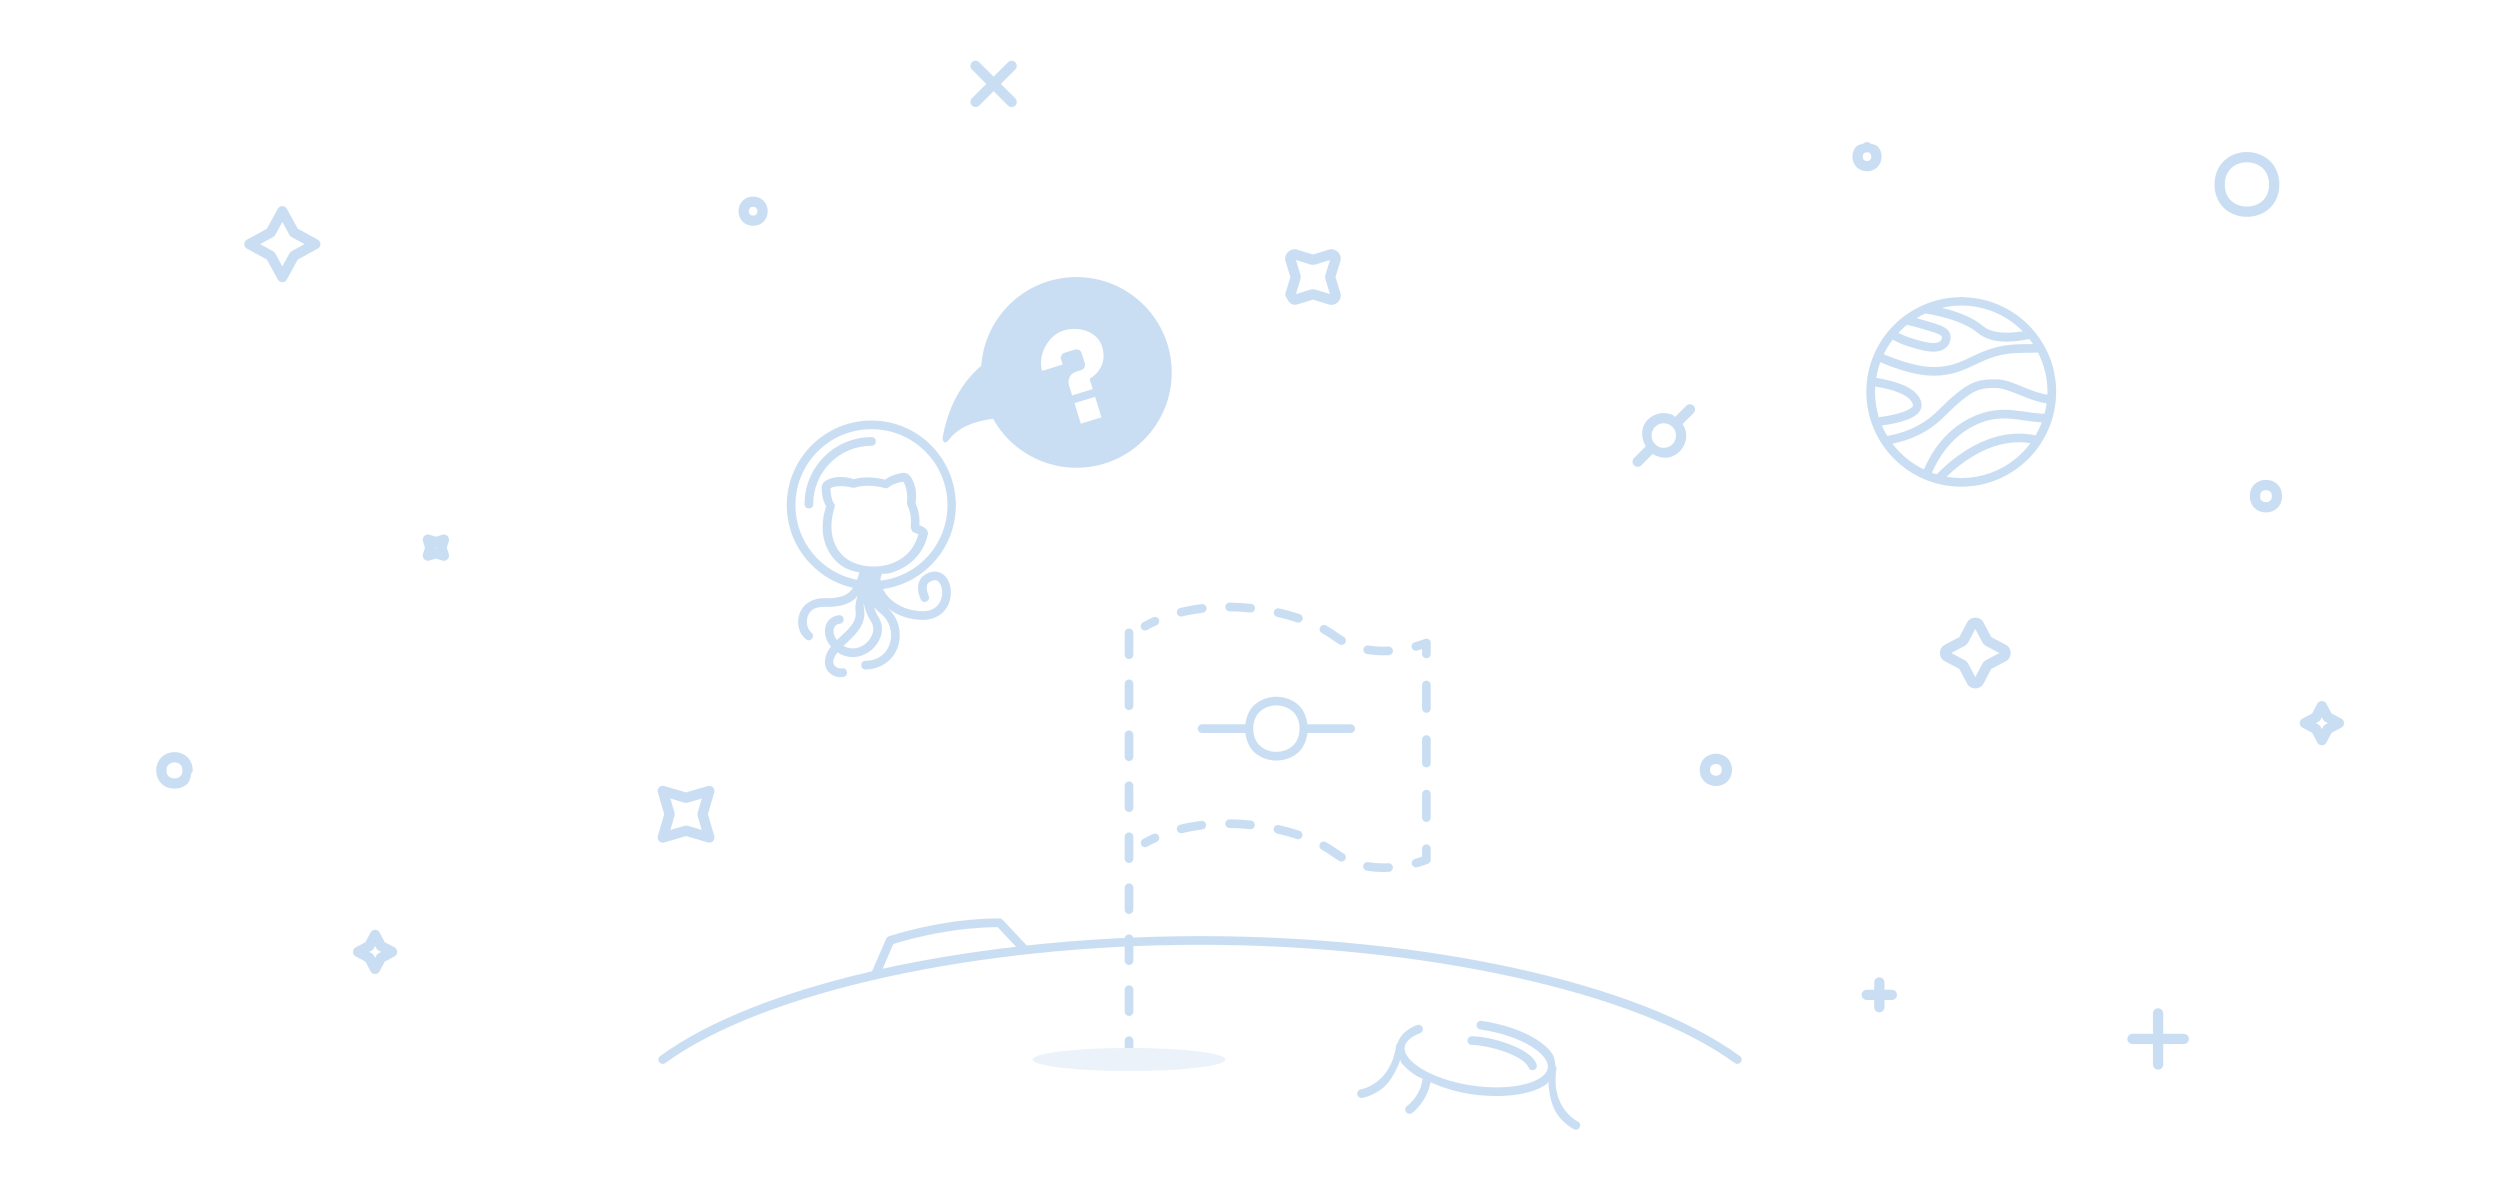
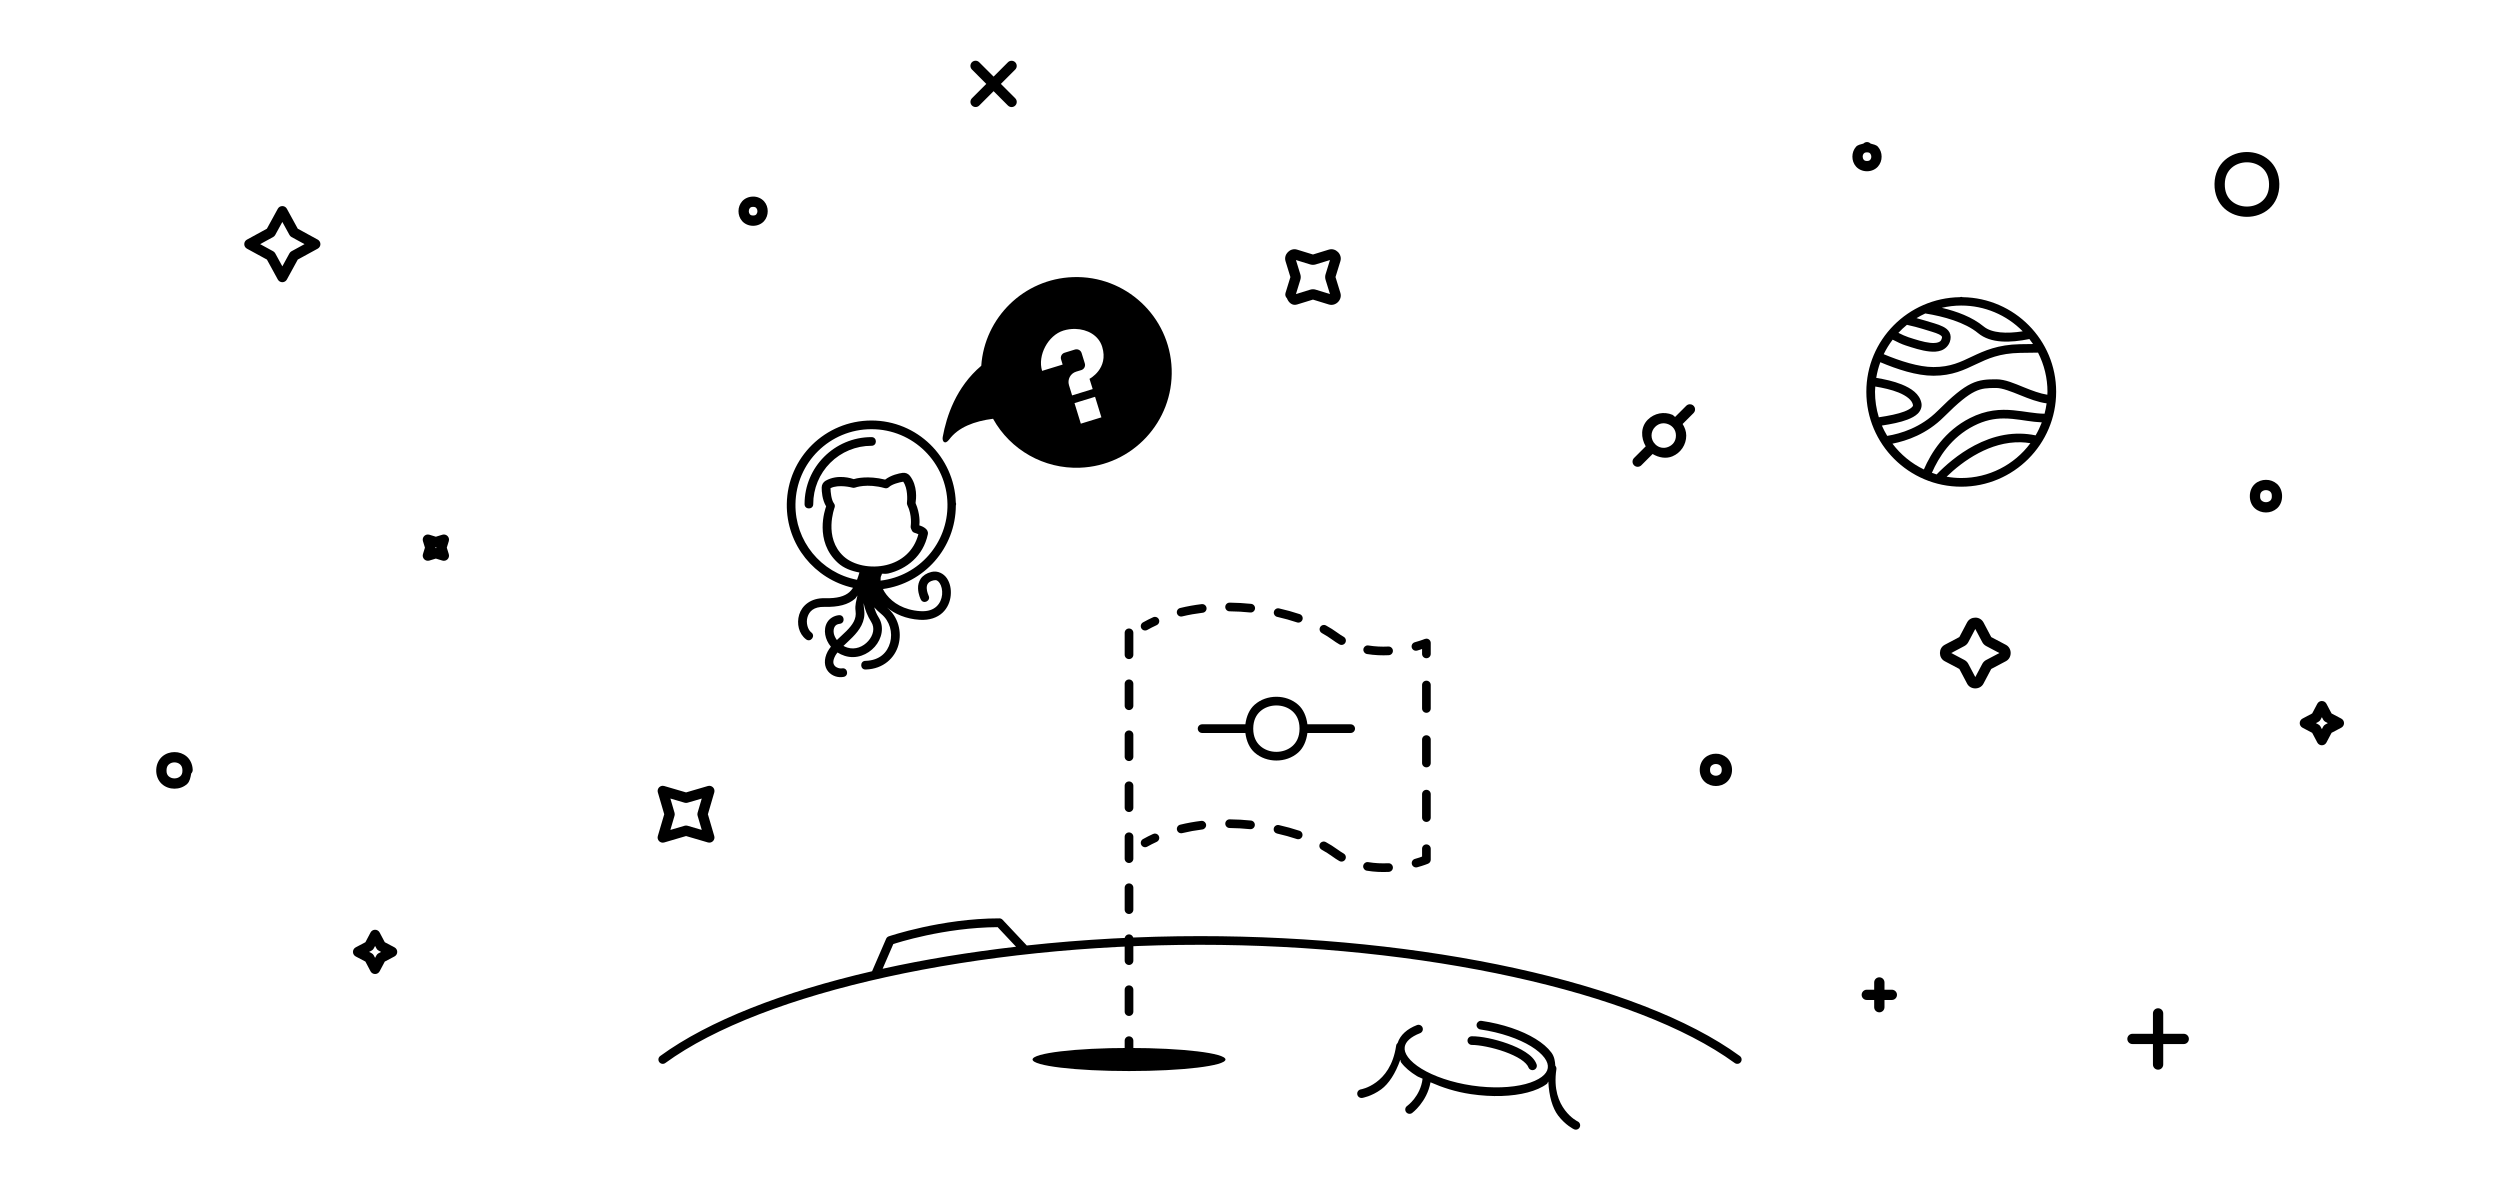
<svg xmlns="http://www.w3.org/2000/svg" id="no-commit" viewBox="0 0 288 138">
-   <style type="text/css">
-         
-             .outline {
-                 fill: #cadef3;
-             }
-             .shadow {
-                 fill: #ebf2fa;
-             }
-         
-     </style>
  <g class="outline">
    <path id="speechbubble" d="M123.611 31.924c-5.675.2-10.19 4.673-10.57 10.215-2.894 2.45-4 5.789-4.44 8.207-.086.482.237.965.762.265 1.03-1.383 2.877-2.096 5.037-2.369a10.978 10.978 0 0 0 9.989 5.639c6.063-.215 10.803-5.305 10.588-11.367-.216-6.064-5.306-10.805-11.366-10.59zm.266 5.969c1.377.033 2.683.724 3.094 2.056.78 2.534-1.46 3.69-1.46 3.69l.366 1.183-2.37.73-.362-1.185h.001c-.2-.65.169-1.349.82-1.55l.59-.18a.614.614 0 0 0 .413-.776l-.365-1.183a.613.613 0 0 0-.776-.41l-1.182.365a.612.612 0 0 0-.41.773l.18.592-2.367.727c-.547-1.776.683-4.098 2.459-4.645a4.33 4.33 0 0 1 1.369-.187zm2.275 7.818l.729 2.367-2.37.729-.728-2.368 2.37-.728z" />
    <path id="stars" d="M112.38 6.994a.593.593 0 0 0-.411 1.018l1.652 1.654-1.652 1.652a.593.593 0 1 0 .838.84l1.654-1.654 1.652 1.654a.594.594 0 1 0 .84-.84L115.3 9.666l1.654-1.654a.593.593 0 1 0-.84-.838l-1.652 1.652-1.654-1.652a.593.593 0 0 0-.426-.18zm102.698 9.37a.593.593 0 0 0-.414.177c-.311.087-.65.143-.846.361-.29.327-.421.739-.422 1.143 0 .404.13.818.42 1.144.29.327.75.541 1.262.541s.97-.214 1.26-.54a1.71 1.71 0 0 0 .424-1.143 1.71 1.71 0 0 0-.424-1.143c-.195-.219-.533-.276-.844-.363a.593.593 0 0 0-.414-.178zm43.768 1.148c-.907 0-1.822.297-2.53.918-.708.62-1.184 1.574-1.205 2.75-.021 1.215.442 2.205 1.157 2.85.714.643 1.65.95 2.578.95.927 0 1.863-.307 2.578-.95.715-.645 1.178-1.635 1.156-2.85-.02-1.176-.497-2.13-1.205-2.75-.708-.62-1.622-.918-2.53-.918zm-43.768.039h.002c.213 0 .3.059.373.14a.549.549 0 0 1 .121.356c0 .14-.048.273-.12.355-.074.082-.16.143-.376.143-.215 0-.3-.06-.373-.143a.55.55 0 0 1-.123-.355c0-.14.05-.274.123-.356.073-.081.16-.14.373-.14zm43.768 1.146c.645 0 1.282.217 1.748.625.465.408.785.998.8 1.88.017.916-.297 1.525-.765 1.946-.468.422-1.121.647-1.783.647-.663 0-1.317-.225-1.785-.647-.469-.421-.78-1.03-.764-1.947.016-.881.335-1.47.8-1.879.466-.408 1.103-.625 1.749-.625zm-172.088 3.95c-.512 0-.97.214-1.26.54a1.71 1.71 0 0 0-.424 1.143c0 .404.134.816.424 1.143.29.326.748.54 1.26.54.511 0 .971-.214 1.262-.54.29-.327.421-.739.421-1.143s-.131-.816-.421-1.142a1.692 1.692 0 0 0-1.262-.542zM32.506 23.74a.593.593 0 0 0-.502.307l-1.258 2.3-2.299 1.258a.593.593 0 0 0 0 1.041l2.301 1.256 1.258 2.301a.593.593 0 0 0 1.04 0l1.257-2.3 2.3-1.258a.593.593 0 0 0 0-1.041l-2.3-1.258-1.258-2.3a.593.593 0 0 0-.54-.306zm54.252.092c.215 0 .302.06.375.143a.55.55 0 0 1 .123.355.55.55 0 0 1-.123.356c-.073.082-.16.14-.375.14s-.302-.058-.375-.14a.549.549 0 0 1-.121-.356c0-.14.048-.273.12-.355.074-.082.16-.143.376-.143zm-54.233 1.736l.823 1.5a.593.593 0 0 0 .234.237l1.5.82-1.5.82a.593.593 0 0 0-.236.237l-.82 1.5-.82-1.5a.593.593 0 0 0-.237-.237l-1.5-.82 1.5-.82a.593.593 0 0 0 .236-.237zm116.893 3.186c-.782-.239-1.565.544-1.328 1.326a.593.593 0 0 0 0 .002l.564 1.836-.564 1.834a.593.593 0 0 0 .164.607c.19.495.608.89 1.164.72a.593.593 0 0 0 .002 0l1.834-.565 1.832.564a.593.593 0 0 0 .002 0c.783.24 1.566-.543 1.326-1.326a.593.593 0 0 0 0-.002l-.564-1.834.564-1.832v-.002c.242-.782-.546-1.568-1.328-1.328h-.002l-1.832.564zm-.125 1.203l1.646.506a.593.593 0 0 0 .004.002c.202.06.416.06.618 0a.593.593 0 0 0 .004-.002l1.648-.506-.508 1.645a.593.593 0 0 0-.002.005c-.06.202-.06.416 0 .618a.593.593 0 0 0 .002.006l.508 1.646-1.646-.508a1.051 1.051 0 0 0-.625 0h-.002l-1.647.508.504-1.639v-.002c.066-.207.066-.43 0-.636zM194.66 46.57a.593.593 0 0 0-.408.18l-1.283 1.283c-.115-.07-.19-.2-.313-.252a2.588 2.588 0 0 0-2.824.56.593.593 0 0 0-.002 0c-.845.846-.815 2.085-.244 3.077l-1.346 1.346a.593.593 0 1 0 .84.838l1.3-1.301c.728.43 1.56.568 2.276.271a2.589 2.589 0 0 0 1.6-2.394c0-.508-.18-.948-.418-1.334l1.254-1.254a.593.593 0 0 0-.432-1.02zm-3.238 2.21c.263-.045.531-.006.78.097.495.206.866.65.866 1.3 0 .652-.37 1.094-.867 1.3a1.353 1.353 0 0 1-1.51-.291.593.593 0 0 0-.027-.028 1.397 1.397 0 0 1 .006-1.978c.23-.229.49-.357.752-.4zm69.617 6.497c-.449 0-.907.147-1.268.467-.358.318-.587.82-.59 1.387-.013.58.21 1.096.571 1.424.363.33.829.482 1.285.482a1.9 1.9 0 0 0 1.285-.48c.362-.328.588-.846.574-1.426-.003-.567-.233-1.069-.591-1.387a1.894 1.894 0 0 0-1.266-.467zm0 1.186c.185 0 .363.063.479.166.115.103.197.235.197.51v.002a.593.593 0 0 0 0 .015c.008.286-.074.419-.19.524a.743.743 0 0 1-.488.172.739.739 0 0 1-.486-.174c-.116-.105-.196-.238-.188-.524a.593.593 0 0 0 0-.015c0-.275.082-.407.198-.51a.734.734 0 0 1 .478-.166zM49.291 61.574a.593.593 0 0 0-.566.768l.228.746-.23.748a.593.593 0 0 0 .742.74l.746-.228.748.23a.593.593 0 0 0 .742-.742l-.23-.746.23-.748a.593.593 0 0 0-.742-.742l-.748.23-.744-.23a.593.593 0 0 0-.176-.026zm.873 1.467a.593.593 0 0 0 .096 0 .593.593 0 0 0 0 .096.593.593 0 0 0-.096 0 .593.593 0 0 0 0-.096zm177.389 8.11c-.374 0-.746.181-.938.542a.593.593 0 0 0-.002 0l-.896 1.696-1.696.898a.593.593 0 0 0 0 .002c-.722.384-.722 1.493 0 1.877l1.696.898.873 1.649a.593.593 0 0 0 .025.05c.384.723 1.493.723 1.877 0a.593.593 0 0 0 0-.001l.897-1.696 1.695-.898c.727-.383.727-1.498 0-1.88l-1.695-.897-.897-1.698a1.048 1.048 0 0 0-.94-.543zm0 1.304l.804 1.522c.1.188.254.343.442.443a.593.593 0 0 0 .002.002l1.525.807-1.525.806a.593.593 0 0 0-.002 0c-.188.1-.34.256-.44.444l-.804 1.52-.807-1.524a.593.593 0 0 0 0-.002c-.1-.187-.254-.34-.441-.44l-1.524-.806 1.524-.807a.593.593 0 0 0 .002-.002c.187-.1.34-.252.44-.44zm39.918 8.3a.593.593 0 0 0-.516.315l-.592 1.12-1.117.591a.593.593 0 0 0 0 1.05l1.117.59.592 1.12a.593.593 0 0 0 1.049 0l.592-1.12 1.119-.59a.593.593 0 0 0 0-1.05l-1.12-.592-.591-1.119a.593.593 0 0 0-.533-.314zm.01 1.862l.152.287a.593.593 0 0 0 .246.248l.29.153-.29.154a.593.593 0 0 0-.246.246l-.152.29-.153-.29a.593.593 0 0 0-.248-.246l-.289-.154.29-.153a.593.593 0 0 0 .247-.248zM20.1 86.641c-.499 0-1.004.161-1.405.507-.4.346-.673.886-.697 1.516-.03.675.227 1.265.637 1.643.41.377.942.55 1.465.55.522 0 1.054-.173 1.464-.55.3-.276.381-.747.465-1.2a.593.593 0 0 0 .172-.441v-.002H22.2c-.024-.63-.293-1.17-.693-1.516a2.143 2.143 0 0 0-1.406-.507zm177.57.185c-.449 0-.906.147-1.266.467-.36.32-.595.824-.595 1.394 0 .571.235 1.075.595 1.395.36.32.817.467 1.266.467.449 0 .906-.147 1.266-.467.36-.32.595-.824.595-1.394 0-.571-.235-1.075-.595-1.395a1.894 1.894 0 0 0-1.266-.467zm-177.57 1c.238 0 .47.08.63.219.161.139.273.325.286.664a.593.593 0 0 0 0 .006c.016.375-.093.57-.254.719a.994.994 0 0 1-.662.238.994.994 0 0 1-.663-.238c-.16-.148-.27-.344-.253-.72a.593.593 0 0 0 0-.005c.012-.339.126-.525.287-.664a.973.973 0 0 1 .629-.219zm177.57.188c.185 0 .363.063.478.166.116.102.198.233.198.507 0 .275-.082.406-.198.508a.736.736 0 0 1-.478.168.736.736 0 0 1-.479-.168c-.115-.102-.197-.233-.197-.507 0-.275.082-.406.197-.508a.734.734 0 0 1 .479-.166zm-121.326 2.51a.593.593 0 0 0-.56.76l.736 2.517-.739 2.513a.593.593 0 0 0 .737.737l2.517-.739 2.514.737a.593.593 0 0 0 .734-.737l-.734-2.511.736-2.518a.593.593 0 0 0-.736-.734l-2.514.736-2.515-.736a.593.593 0 0 0-.176-.026zm.883 1.466l1.642.483a.593.593 0 0 0 .334 0l1.639-.48-.48 1.64a.593.593 0 0 0 0 .334l.48 1.638-1.64-.48a.593.593 0 0 0-.333 0l-1.642.482.48-1.638a.593.593 0 0 0 0-.334zM43.2 107.107a.593.593 0 0 0-.514.317l-.591 1.119-1.12.592a.593.593 0 0 0 0 1.047l1.12.591.59 1.12a.593.593 0 0 0 1.048 0l.594-1.118 1.117-.591a.593.593 0 0 0 .002-1.05l-1.119-.591-.594-1.12a.593.593 0 0 0-.533-.316zm.01 1.862l.154.289a.593.593 0 0 0 .246.248l.29.154-.29.153a.593.593 0 0 0-.246.246l-.154.289-.152-.29a.593.593 0 0 0-.248-.247l-.29-.153.29-.152a.593.593 0 0 0 .248-.248zm173.28 3.617a.593.593 0 0 0-.585.601v.827h-.828a.593.593 0 1 0 0 1.185h.828v.828a.594.594 0 1 0 1.188 0v-.828h.824a.593.593 0 1 0 0-1.185h-.824v-.826a.593.593 0 0 0-.604-.602zm32.113 3.566a.593.593 0 0 0-.584.602v2.338h-2.336a.593.593 0 1 0 0 1.185h2.336v2.336a.593.593 0 1 0 1.185 0v-2.336h2.34a.593.593 0 1 0 0-1.185h-2.34v-2.338a.593.593 0 0 0-.601-.602z" />
    <path id="moon" d="M115.129 105.795c-6.67 0-12.744 2.072-12.744 2.072a.5.5 0 0 0-.3.274l-1.622 3.746c-10.226 2.368-18.817 5.688-24.408 9.765a.5.5 0 1 0 .59.809c11.323-8.257 36.048-13.616 61.59-13.62 25.542-.001 50.266 5.352 61.587 13.606a.5.5 0 1 0 .59-.806c-11.71-8.538-36.496-13.801-62.178-13.8-6.789.002-13.507.381-19.947 1.08l-2.793-2.97a.5.5 0 0 0-.365-.156zm-.201 1.014l2.12 2.255c-5.378.624-10.552 1.47-15.37 2.536l1.23-2.842c.304-.102 5.812-1.908 12.02-1.95zm55.658 10.789a.5.5 0 0 0-.047.996c2.355.347 4.423 1.074 5.826 1.933.702.43 1.234.893 1.557 1.33.323.438.435.824.383 1.182-.053.358-.27.696-.705 1.022-.435.325-1.08.615-1.875.824-1.592.417-3.782.516-6.137.17-2.356-.347-4.425-1.075-5.828-1.934-.702-.43-1.233-.892-1.555-1.33-.322-.437-.434-.824-.38-1.182.085-.583.664-1.16 1.769-1.586a.5.5 0 1 0-.362-.933c-1.136.438-1.926 1.144-2.222 2.056a.5.5 0 0 0-.174.317c-.341 2.312-1.373 3.533-2.31 4.22-.939.688-1.753.811-1.753.811a.5.5 0 0 0 .155.988s1.067-.17 2.19-.992c.854-.626 1.645-1.827 2.195-3.408.057.095.02.21.087.3.43.585 1.059 1.113 1.838 1.59.182.112.445.188.643.294-.24 2.043-1.766 3.127-1.766 3.127a.5.5 0 1 0 .56.828s1.704-1.254 2.12-3.54c1.35.593 2.873 1.1 4.646 1.362 2.47.363 4.769.273 6.538-.191.884-.233 1.64-.556 2.22-.99.09-.068.088-.188.17-.262.07 1.67.48 3.05 1.117 3.896.837 1.112 1.81 1.582 1.81 1.582a.5.5 0 1 0 .433-.9s-.744-.354-1.444-1.283c-.7-.93-1.332-2.398-.99-4.71a.5.5 0 0 0-.123-.414.5.5 0 0 0-.002-.001c-.03-.522-.106-1.048-.443-1.506-.431-.584-1.059-1.113-1.838-1.59-1.56-.955-3.734-1.707-6.203-2.07a.5.5 0 0 0-.1-.006zm-1.033 1.779a.5.5 0 1 0 .006 1c.814-.005 2.401.29 3.789.789.693.25 1.343.549 1.834.87.49.32.8.664.89.915a.5.5 0 1 0 .942-.342c-.213-.587-.699-1.027-1.285-1.41-.587-.383-1.298-.706-2.043-.974-1.491-.536-3.092-.854-4.133-.848z" />
    <path id="planet" d="M225.936 34.2a.5.5 0 0 0-.174.034c-5.948.1-10.76 4.93-10.76 10.9 0 6.033 4.9 10.934 10.934 10.934 6.032 0 10.933-4.901 10.933-10.933 0-5.97-4.81-10.8-10.756-10.9a.5.5 0 0 0-.175-.036h-.002zm0 1h.001a9.899 9.899 0 0 1 7.08 2.968c-1.858.29-3.572.211-4.505-.563-1.316-1.089-3.093-1.738-4.817-2.144a9.96 9.96 0 0 1 2.24-.262zm-4.141.911c2.101.338 4.573 1.018 6.078 2.264 1.462 1.211 3.709 1.123 5.912.684.145.187.29.374.422.572-.49.006-.955.01-1.516.021-2.528.05-4.098.752-5.466 1.4-1.37.65-2.522 1.233-4.487 1.233-1.697 0-3.861-.697-5.734-1.482a9.901 9.901 0 0 1 1.03-1.674c.522.275 1.04.52 1.501.668.787.255 1.793.597 2.735.693.47.048.932.04 1.36-.117.43-.157.816-.505.991-.99.133-.371.13-.776-.04-1.094-.172-.317-.453-.512-.749-.662-.592-.3-1.334-.462-2.1-.709h-.002a15.909 15.909 0 0 0-.947-.268 9.889 9.889 0 0 1 1.012-.539zm-2.117 1.309c.685.155 1.346.32 1.744.45a.5.5 0 0 0 .002 0c.814.262 1.557.447 1.957.65.2.1.292.194.318.244.027.049.047.092-.02.279-.081.227-.183.314-.392.39-.208.077-.533.102-.916.063-.765-.078-1.734-.393-2.527-.65a.5.5 0 0 0-.002-.002c-.322-.103-.727-.29-1.147-.5.308-.328.633-.64.983-.924zm15.103 3.203a9.895 9.895 0 0 1 1.088 4.512c0 .114-.014.224-.017.338-.832-.129-1.76-.476-2.68-.85-1.105-.449-2.175-.928-3.195-.928-1.042 0-1.915.03-2.922.52-1.008.49-2.116 1.397-3.823 3.103a.5.5 0 0 0-.002 0c-1.947 1.948-4.269 2.64-5.824 2.895a9.877 9.877 0 0 1-.615-1.188c1.102-.168 2.141-.376 2.941-.683.478-.184.884-.393 1.192-.69.308-.297.51-.746.428-1.197a.5.5 0 0 0 0-.002c-.201-1.078-1.19-1.727-2.28-2.168-.93-.376-1.975-.597-2.93-.754.102-.623.26-1.226.471-1.804 1.93.813 4.166 1.558 6.125 1.558 2.17 0 3.557-.686 4.914-1.33 1.357-.643 2.7-1.257 5.059-1.303.766-.014 1.436-.022 2.07-.029zm-18.748 3.906c.897.151 1.864.358 2.664.682.959.387 1.573.893 1.672 1.426.02.104.01.151-.139.295-.15.144-.45.32-.855.476-.723.278-1.789.494-2.934.662a9.944 9.944 0 0 1-.44-2.935c0-.205.02-.404.032-.606zm13.944.166c.673 0 1.708.404 2.82.856.944.383 1.953.776 2.973.916a9.884 9.884 0 0 1-.237 1.193c-1.112-.008-2.279-.274-3.601-.398-1.466-.138-3.125-.051-5 .904-2.89 1.472-4.463 3.974-5.301 5.914a9.942 9.942 0 0 1-3.621-2.969c1.677-.332 3.959-1.114 5.93-3.086 1.676-1.676 2.726-2.508 3.552-2.91.826-.402 1.458-.42 2.485-.42zm.828 3.512c.35-.002.692.019 1.033.05 1.126.107 2.228.353 3.379.4a9.881 9.881 0 0 1-.715 1.497 9.51 9.51 0 0 0-3.596-.052c-1.246.22-2.402.665-3.435 1.209-1.928 1.014-3.423 2.363-4.373 3.343-.185-.054-.364-.12-.543-.185.78-1.8 2.226-4.086 4.83-5.412 1.267-.646 2.371-.845 3.42-.85zm2.004 2.742c.359.009.724.05 1.093.108a9.906 9.906 0 0 1-7.966 4.011 9.988 9.988 0 0 1-1.688-.152c.903-.87 2.164-1.919 3.688-2.72 1.44-.759 3.089-1.29 4.873-1.247z" />
    <path id="octocat" d="M100.395 48.443c-5.327 0-9.677 4.286-9.756 9.612-.07 4.707 3.218 8.679 7.63 9.662-.128.19-.267.364-.427.502-.548.472-1.37.732-2.846.695-1.594-.04-2.617.856-2.93 1.893-.312 1.036-.044 2.199.776 2.832.53.434 1.165-.387.611-.791-.394-.304-.629-1.093-.43-1.754.2-.661.704-1.212 1.948-1.182 1.605.04 2.732-.252 3.523-.935.12-.104.18-.26.283-.377-.109.573-.313 1.076-.215 1.796.126.914-.342 1.575-1.052 2.295-.34.345-.731.681-1.102 1.04-.183-.256-.313-.527-.357-.782-.053-.31-.002-.577.107-.754.11-.177.263-.295.584-.332.663-.075.55-1.07-.113-.994-.579.066-1.058.375-1.322.803-.264.428-.327.943-.24 1.447.082.48.305.962.654 1.381-.131.17-.26.343-.362.533 0 0 0 .002-.002.002-.492.918-.401 1.79.05 2.322.45.533 1.13.73 1.745.627.683-.089.514-1.12-.162-.986-.254.042-.638-.072-.82-.287-.182-.215-.294-.525.07-1.203.06-.112.153-.227.24-.342.25.158.527.293.836.39 1.336.421 2.656-.14 3.46-1.052.803-.912 1.146-2.272.437-3.39-.24-.38-.39-.764-.504-1.15.23.255.496.511.814.77.996.811 1.328 2.15 1.018 3.288-.31 1.137-1.193 2.055-2.818 2.107-.705-.015-.669 1.06.033.998 2.014-.064 3.34-1.341 3.75-2.844.406-1.49-.023-3.214-1.322-4.295.911.748 2.173 1.314 3.773 1.414 1.124.07 2.013-.254 2.61-.804.596-.55.891-1.294.958-2.012.068-.718-.077-1.425-.445-1.969-.368-.543-1.055-.907-1.783-.73-.564.138-.985.424-1.233.787a1.88 1.88 0 0 0-.304 1.119c.018.7.318 1.271.318 1.271.3.597 1.194.148.895-.449 0 0-.203-.43-.213-.847-.005-.209.033-.389.13-.532.098-.143.26-.283.643-.377.34-.082.518.022.719.319.2.297.327.803.28 1.314-.049.512-.257 1.013-.643 1.37-.386.356-.96.6-1.87.542-1.898-.12-3.164-.96-3.886-1.88a3.873 3.873 0 0 1-.42-.668c4.74-.647 8.374-4.712 8.4-9.612a.5.5 0 0 0 .035-.18h-.002l.002-.005v-.002a.503.503 0 0 0-.039-.18c-.178-5.236-4.453-9.433-9.715-9.434zm0 1a8.749 8.749 0 0 1 8.753 8.63 8.742 8.742 0 0 1-7.705 8.814c-.012-.251.012-.462.075-.563a.5.5 0 0 0 .078-.234c.248.005.496.035.742-.024 2.085-.5 4.014-1.99 4.549-4.515.068-.325-.123-.54-.244-.649a1.592 1.592 0 0 0-.368-.24c-.137-.07-.245-.093-.367-.137.04-.3.097-1.338-.435-2.572.067-.466.256-1.974-.655-3.144l-.004-.002a.902.902 0 0 0-.83-.334h-.002c-.44.06-1.318.248-2.015.777-2.007-.49-3.38-.133-3.618-.055-.218-.076-1.826-.617-3.238.186a.902.902 0 0 0-.453.783c-.004.452.05 1.39.512 2.17-.124.343-1.402 4.003 1.36 6.512.67.609 1.538.935 2.474 1.107-.087.309-.18.584-.276.838a8.744 8.744 0 0 1-7.09-8.72 8.749 8.749 0 0 1 8.756-8.628zm-.002.912c-4.252 0-7.708 3.458-7.708 7.71-.01.676 1.01.676 1 0a6.7 6.7 0 0 1 6.708-6.71c.676.01.676-1.01 0-1zm3.658 5.135c.55.777.47 2.143.43 2.412-.015.101.001.204.046.295.58 1.178.385 2.407.385 2.407a.503.503 0 0 0 .033.279l.092.215a.5.5 0 0 0 .346.289c.042.01.258.082.414.156-.517 1.977-1.968 3.138-3.692 3.55-1.793.43-3.784.026-4.902-.988-2.368-2.152-1.06-5.632-1.06-5.632a.5.5 0 0 0-.075-.487c-.294-.374-.389-1.3-.394-1.746.953-.486 2.506-.064 2.506-.064a.5.5 0 0 0 .334-.006s1.343-.518 3.414.064a.5.5 0 0 0 .484-.123c.348-.338 1.21-.553 1.639-.62zM99.49 69.48c.15.744.441 1.48.878 2.17.436.688.24 1.531-.344 2.193-.582.661-1.497 1.046-2.408.76a2.535 2.535 0 0 1-.45-.194c.332-.322.697-.654 1.054-1.015.78-.792 1.514-1.804 1.332-3.131a6.958 6.958 0 0 1-.063-.783z" />
    <path id="flag" d="M141.63 69.424a.5.5 0 0 0 .04 1c.793.009 1.582.055 2.36.135a.5.5 0 1 0 .103-.995 27.145 27.145 0 0 0-2.451-.14.5.5 0 0 0-.051 0zm-3.167.168a.501.501 0 0 0-.022.002.5.5 0 0 0-.033.004c-.82.1-1.632.245-2.428.437a.5.5 0 1 0 .235.97c.755-.182 1.53-.318 2.314-.413a.501.501 0 0 0-.066-1zm8.748.484a.5.5 0 0 0-.07.99c.792.18 1.553.393 2.271.633a.5.5 0 1 0 .318-.949 24.485 24.485 0 0 0-2.369-.66.5.5 0 0 0-.1-.014.5.5 0 0 0-.05 0zm-14.15.985a.5.5 0 0 0-.227.048c-.395.18-.784.377-1.162.59a.5.5 0 0 0 .492.871c.353-.199.713-.383 1.082-.55a.5.5 0 0 0-.185-.96zm19.46.93a.5.5 0 0 0-.244.94c.445.246.85.503 1.211.768.264.195.534.372.807.53a.5.5 0 1 0 .5-.868 7.674 7.674 0 0 1-.713-.466c-.4-.295-.844-.574-1.322-.838a.5.5 0 0 0-.239-.067zm-22.466.411a.5.5 0 0 0-.493.508v2.518a.5.5 0 1 0 1 0V72.91a.5.5 0 0 0-.507-.508zm34.252 1.17a.5.5 0 0 0-.178.04s-.414.172-1.13.37a.5.5 0 1 0 .267.963c.342-.094.345-.11.556-.183v.568a.5.5 0 1 0 1 0v-1.258a.5.5 0 0 0-.515-.5zm-6.762.78a.5.5 0 0 0-.063.994c.869.142 1.716.17 2.506.133a.5.5 0 1 0-.047-.999 10.98 10.98 0 0 1-2.296-.12.5.5 0 0 0-.1-.008zm-27.49 3.923a.5.5 0 0 0-.493.508v2.518a.5.5 0 1 0 1 0v-2.518a.5.5 0 0 0-.507-.508zm34.26.14a.5.5 0 0 0-.493.507v2.693a.5.5 0 1 0 1 0v-2.693a.5.5 0 0 0-.508-.508zm-17.276 1.853c-.904 0-1.814.3-2.512.92-.588.522-.942 1.319-1.06 2.251h-4.985a.5.5 0 1 0 0 1h4.985c.117.933.472 1.732 1.06 2.254.698.62 1.608.92 2.512.92.904 0 1.816-.3 2.514-.92.588-.522.943-1.32 1.06-2.254h4.985a.5.5 0 1 0 0-1h-4.985c-.117-.932-.472-1.729-1.06-2.251-.698-.62-1.61-.92-2.514-.92zm0 1c.682 0 1.358.228 1.85.666.484.43.809 1.06.818 1.972a.5.5 0 0 0 0 .065c-.009.912-.333 1.543-.818 1.974-.492.437-1.168.668-1.85.668-.682 0-1.356-.23-1.848-.668-.484-.43-.809-1.06-.818-1.972a.5.5 0 0 0 0-.065c.01-.912.333-1.543.818-1.974.492-.438 1.166-.666 1.848-.666zm-16.984 2.88a.5.5 0 0 0-.493.508v2.518a.5.5 0 1 0 1 0v-2.518a.5.5 0 0 0-.507-.508zm34.26.553a.5.5 0 0 0-.493.506V87.9a.5.5 0 1 0 1 0v-2.693a.5.5 0 0 0-.508-.506zm-34.26 5.32a.5.5 0 0 0-.493.508v2.516a.5.5 0 1 0 1 0v-2.516a.5.5 0 0 0-.507-.508zm34.26.965a.5.5 0 0 0-.493.508v2.694a.5.5 0 1 0 1 0v-2.694a.5.5 0 0 0-.508-.508zm-22.657 3.4a.5.5 0 1 0-.012 1c.793.01 1.584.054 2.362.134a.5.5 0 1 0 .101-.995 27.125 27.125 0 0 0-2.45-.138zm-3.24.175a.5.5 0 0 0-.033.003c-.82.101-1.632.246-2.428.44a.5.5 0 0 0 .236.973 20.234 20.234 0 0 1 2.313-.42.5.5 0 0 0-.037-.996.5.5 0 0 0-.051 0zm8.771.476a.5.5 0 0 0-.07.988c.793.179 1.555.391 2.274.631a.5.5 0 1 0 .316-.949 24.527 24.527 0 0 0-2.371-.656.5.5 0 0 0-.149-.014zm-17.134.858a.5.5 0 0 0-.493.505v2.518a.5.5 0 1 0 1 0V96.4a.5.5 0 0 0-.507-.505zm3.015.13a.5.5 0 0 0-.06.002.5.5 0 0 0-.178.047c-.396.18-.784.377-1.16.59a.5.5 0 1 0 .492.871c.352-.199.712-.382 1.08-.549a.5.5 0 0 0-.174-.96zm19.43.918a.5.5 0 0 0-.049.002.5.5 0 0 0-.193.942c.453.249.864.508 1.23.777.258.19.521.361.787.516a.5.5 0 1 0 .502-.864 7.716 7.716 0 0 1-.695-.457 12.16 12.16 0 0 0-1.344-.85.5.5 0 0 0-.238-.066zm11.814.33a.5.5 0 0 0-.492.506v.897c-.158.06-.3.125-.824.27a.5.5 0 1 0 .266.964c.77-.212 1.25-.412 1.25-.412a.5.5 0 0 0 .308-.463V97.78a.5.5 0 0 0-.508-.506zm-6.79 2.038a.5.5 0 0 0-.065.994c.868.144 1.716.175 2.506.138a.5.5 0 1 0-.045-.998c-.732.034-1.51.004-2.297-.127a.5.5 0 0 0-.1-.007zm-27.47 2.457a.5.5 0 0 0-.492.507v2.518a.5.5 0 1 0 1 0v-2.518a.5.5 0 0 0-.507-.507zm0 5.873a.5.5 0 0 0-.492.507v2.518a.5.5 0 1 0 1 0v-2.518a.5.5 0 0 0-.507-.507zm0 5.875a.5.5 0 0 0-.492.505v2.518a.5.5 0 1 0 1 0v-2.518a.5.5 0 0 0-.507-.505zm0 5.87a.5.5 0 0 0-.492.509v2.039a.5.5 0 1 0 1 0v-2.04a.5.5 0 0 0-.507-.507z" />
  </g>
  <path id="flagShadow" class="shadow" d="M141.175 122.055c0 .734-4.975 1.33-11.112 1.33-6.137 0-11.112-.596-11.112-1.33 0-.734 4.976-1.33 11.113-1.33s11.112.596 11.112 1.33" />
</svg>
